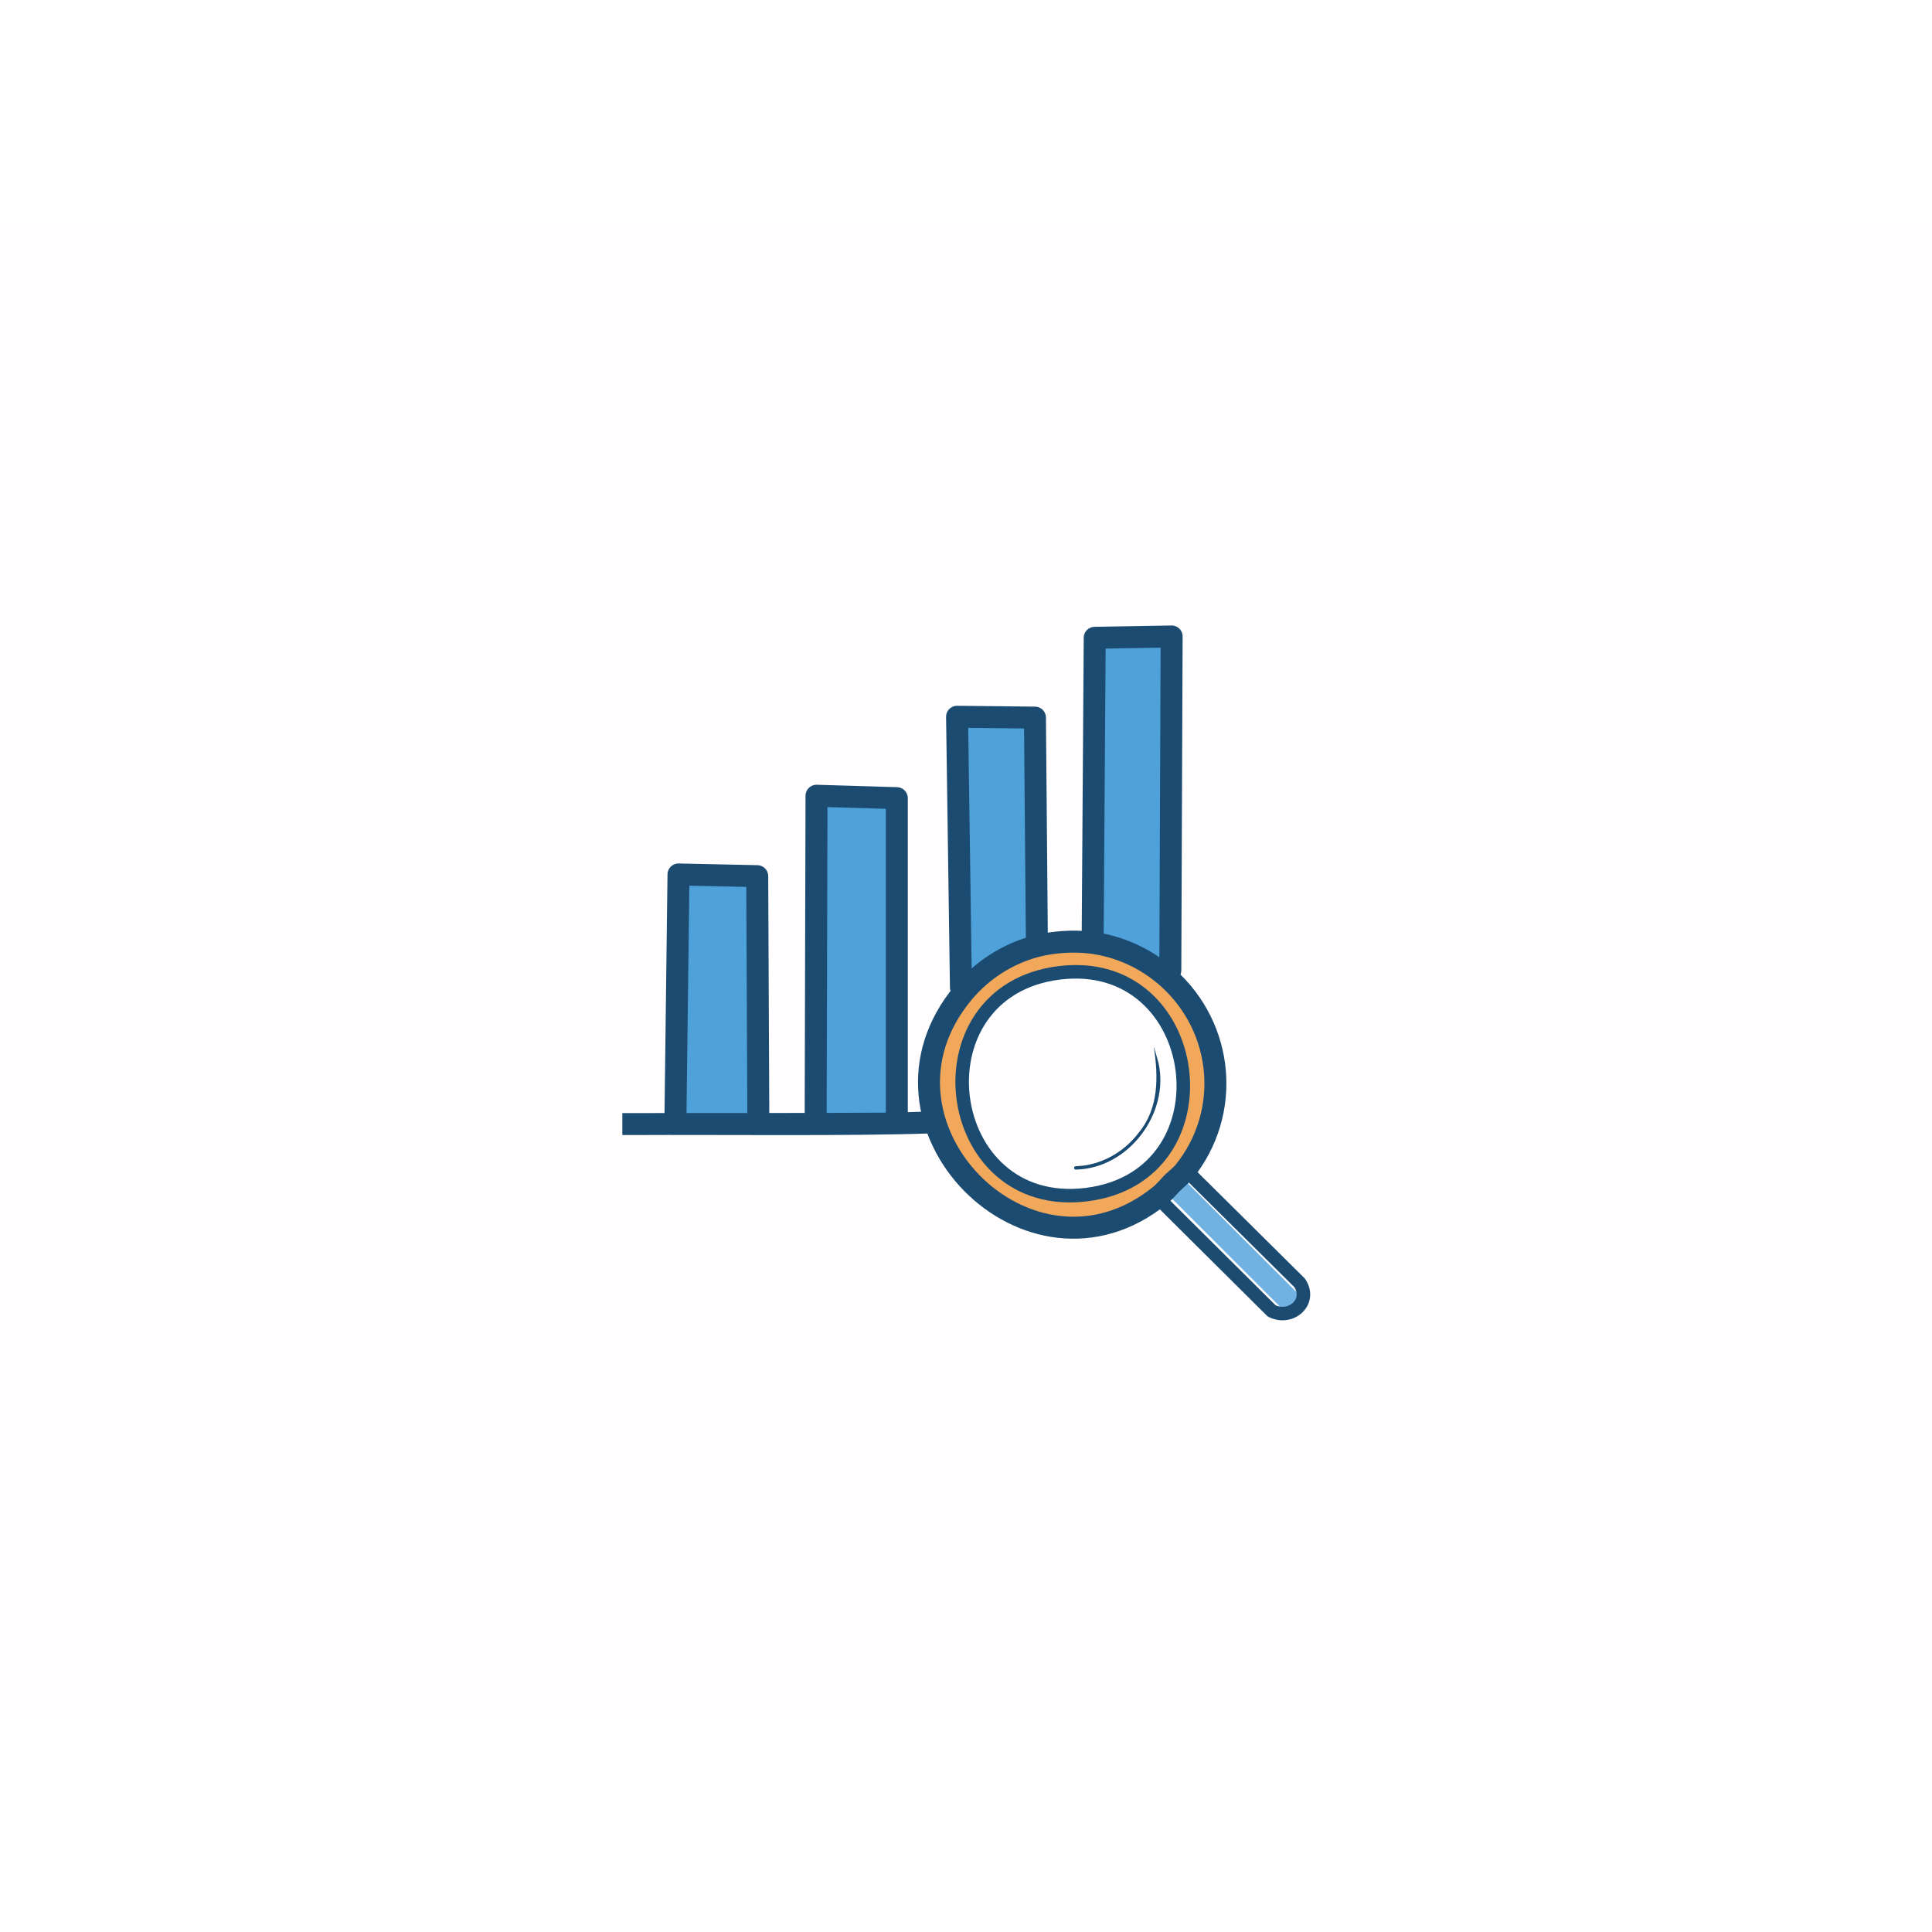
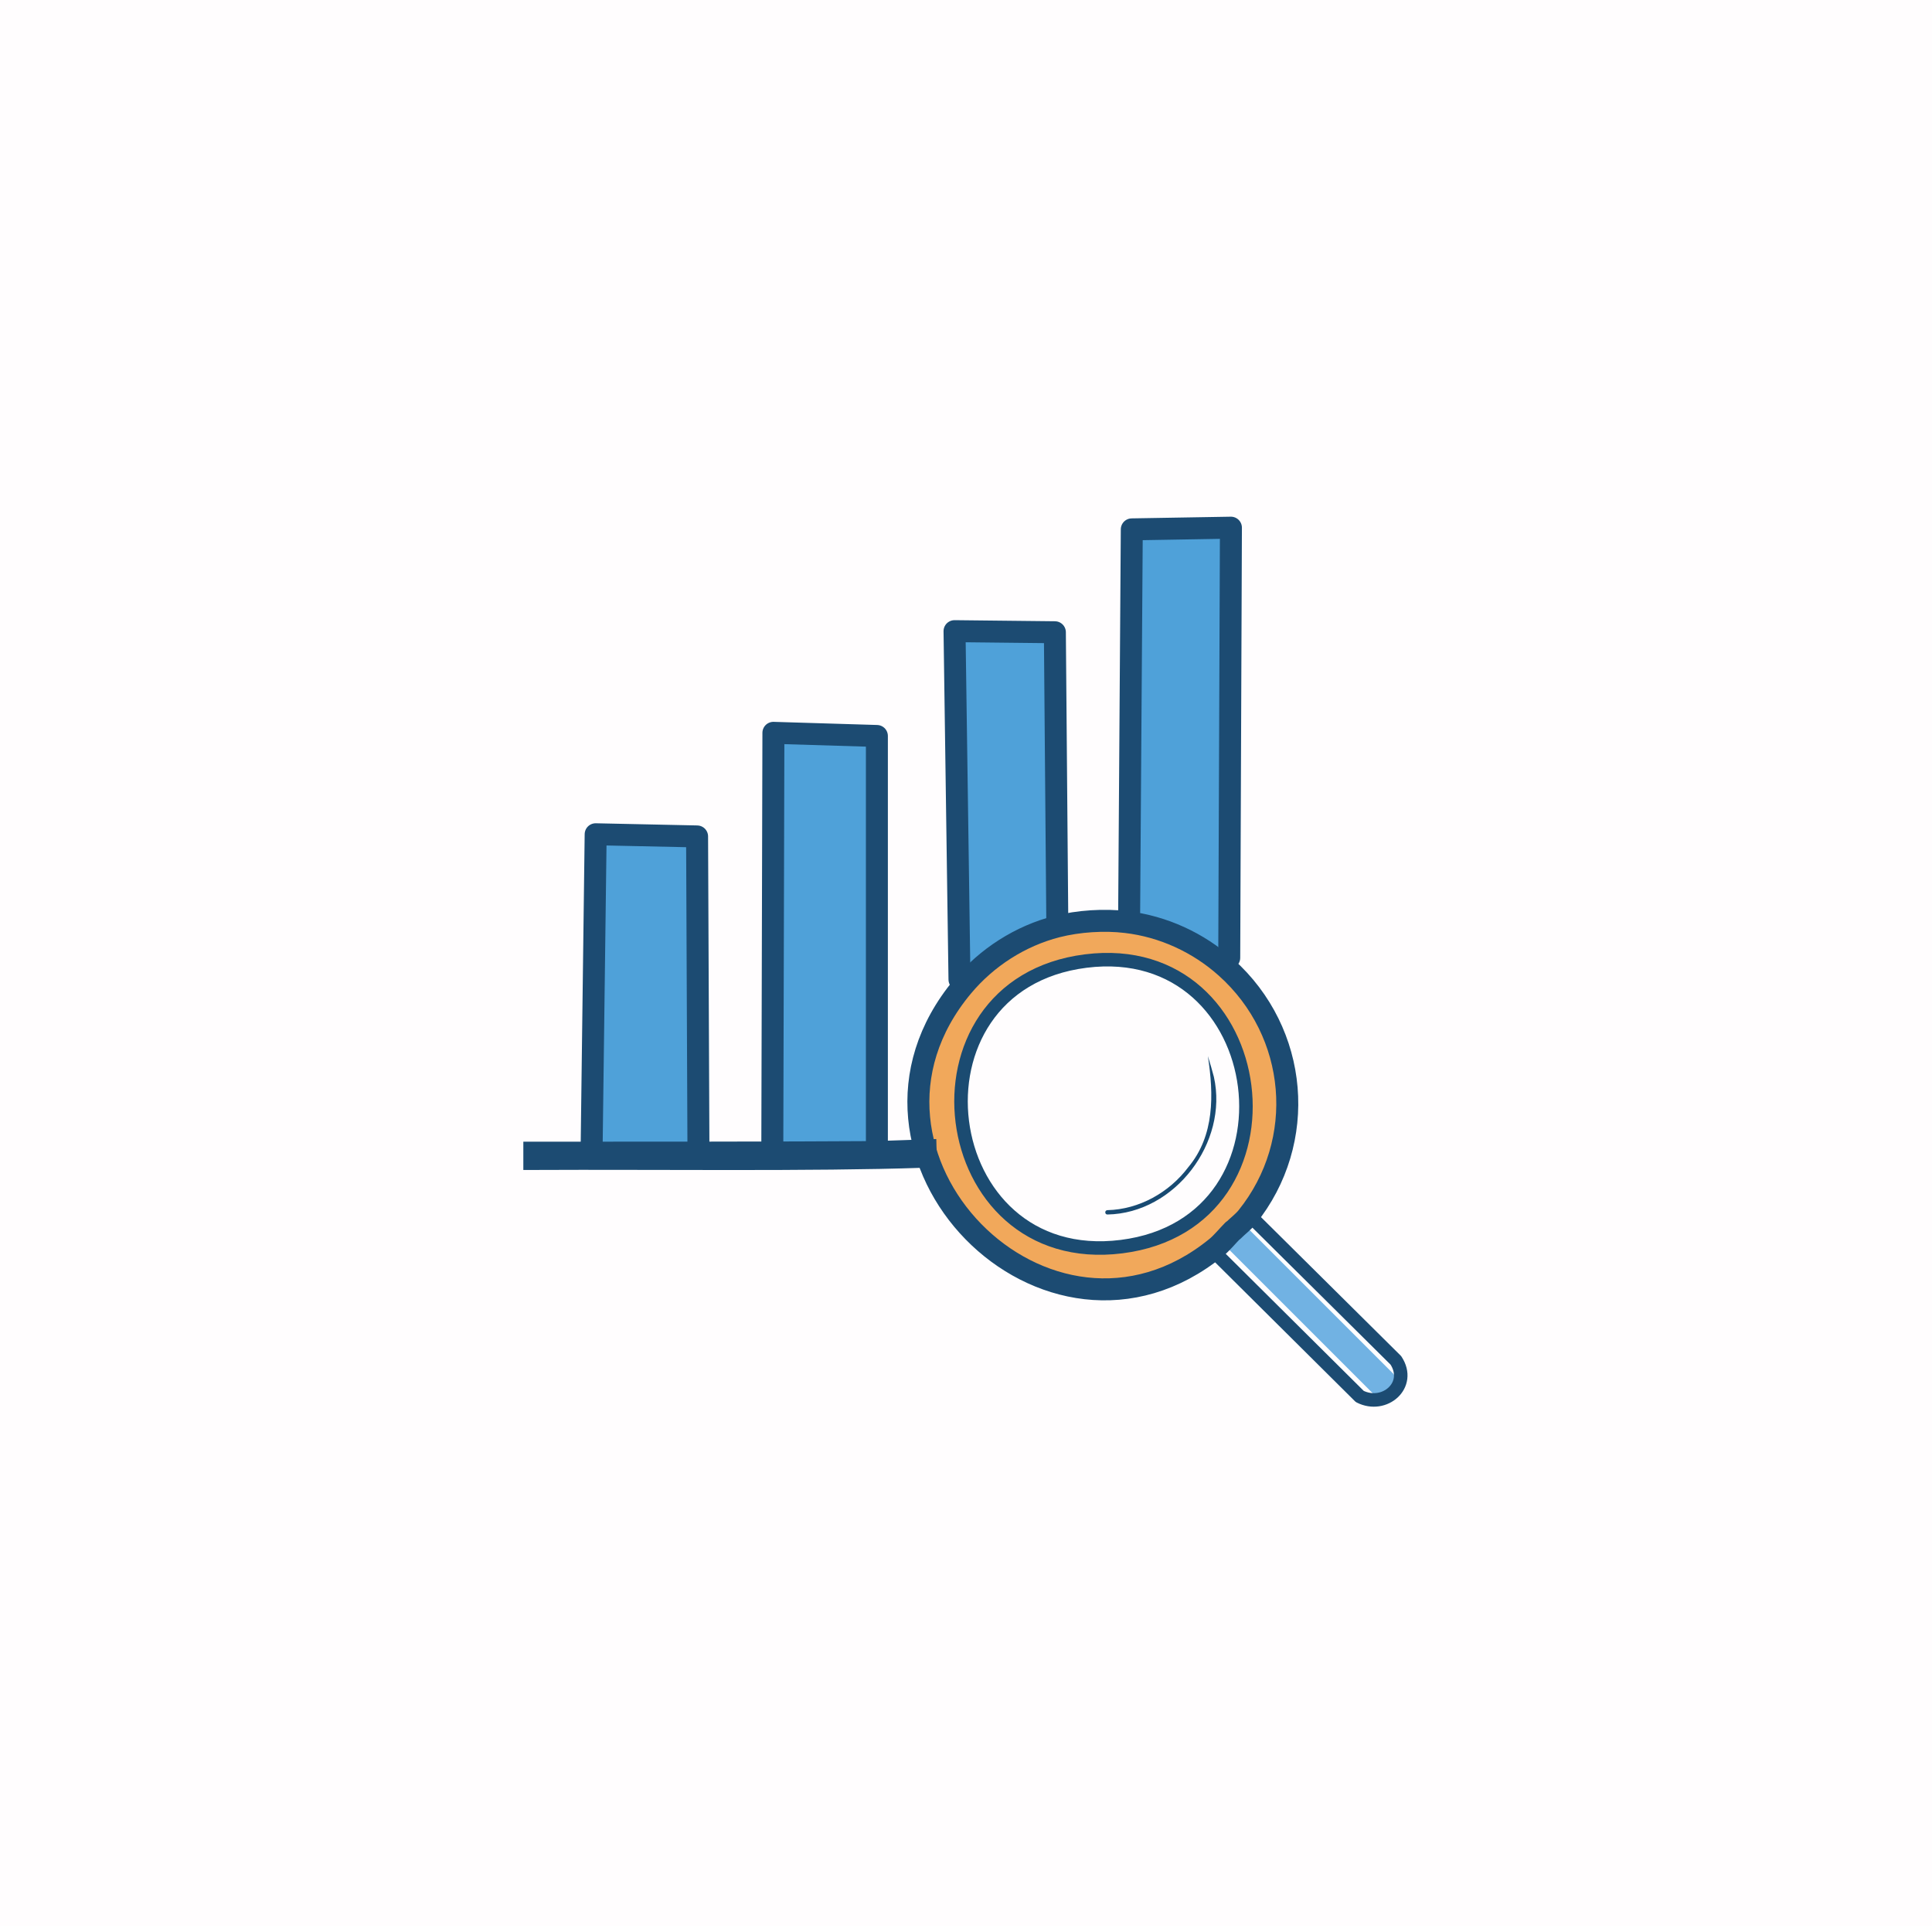
<svg xmlns="http://www.w3.org/2000/svg" id="Layer_1" version="1.1" viewBox="0 0 160 160">
  <defs>
    <style>
      .st0 {
        fill: #1c4b72;
      }

      .st1 {
        stroke: #1b4b71;
      }

      .st1, .st2, .st3 {
        stroke-linecap: round;
        stroke-linejoin: round;
      }

      .st1, .st4 {
        fill: #fffdfe;
      }

      .st1, .st3 {
        stroke-width: 1.12px;
      }

      .st2 {
        stroke-width: 1.82px;
      }

      .st2, .st3 {
        fill: none;
        stroke: #1c4b72;
      }

      .st5 {
        fill: #f1a85b;
      }

      .st6 {
        fill: #4fa1d9;
      }

      .st7 {
        fill: #184a72;
      }

      .st8 {
        fill: #71b2e3;
      }
    </style>
  </defs>
  <g id="Generative_Object">
    <g>
-       <rect class="st4" y="18.4" width="160" height="124.2" />
-       <path class="st6" d="M67.62,65.9l6.65.2v26.29l.04.66c-2.25.06-4.49.03-6.73.04l-.02-.7.07-26.49Z" />
-       <path class="st6" d="M96.71,80.97c-1.78-1.6-4.04-2.63-6.43-2.92l.21-.35.17-24.89,6.37-.11-.11,27.65-.21.61Z" />
-       <path class="st6" d="M56.19,72.42l6.52.14.08,19.83.03.7c-2.29,0-4.57,0-6.86,0l-.02-.7.25-19.97Z" />
-       <path class="st6" d="M85.84,78.35c-2.37.61-4.52,1.99-6.08,3.86l-.18-.45-.32-22.4,6.45.07.17,18.55-.03.36Z" />
+       <rect class="st4" x="-23.06" y="-.5" width="206.12" height="160" />
+       <path class="st6" d="M64.05,60.69l8.57.26v33.87l.05.85c-2.9.08-5.78.04-8.67.05l-.03-.9.09-34.13h-.01Z" />
+       <path class="st6" d="M101.53,80.11c-2.29-2.06-5.2-3.39-8.28-3.76l.27-.45.22-32.06,8.21-.14-.14,35.62-.27.79h0Z" />
+       <path class="st6" d="M49.33,69.09l8.4.18.1,25.55.04.9h-8.84l-.03-.9.32-25.73Z" />
+       <path class="st6" d="M87.52,76.73c-3.05.79-5.82,2.56-7.83,4.97l-.23-.58-.41-28.86,8.31.09.22,23.9-.04.46h-.01Z" />
      <g>
-         <path class="st5" d="M90.28,78.05c2.38.28,4.64,1.32,6.43,2.92,4.66,4.17,5.27,11.18,1.35,16.05l.16,2.12-.1-.1-2.04-.05c-10.83,8.8-25.35-5.94-16.31-16.78,1.56-1.87,3.71-3.25,6.08-3.86,1.38-.35,3.03-.46,4.44-.29Z" />
-         <path class="st1" d="M87.7,80.57c12.06-1.52,14.41,16.83,2.3,18.36s-14.42-16.83-2.3-18.36Z" />
+         <path class="st5" d="M93.24,76.34c3.07.36,5.98,1.7,8.28,3.76,6,5.37,6.79,14.4,1.74,20.68l.21,2.73-.13-.13-2.63-.06c-13.95,11.34-32.66-7.65-21.01-21.62,2.01-2.41,4.78-4.19,7.83-4.97,1.78-.45,3.9-.59,5.72-.37h-.01Z" />
+         <path class="st1" d="M89.92,79.59c15.54-1.96,18.56,21.68,2.96,23.65s-18.58-21.68-2.96-23.65Z" />
      </g>
    </g>
    <g>
-       <path class="st8" d="M98.47,98.1l8.96,8.96c.36.36.36.93,0,1.29-.36.36-.93.36-1.29,0l-8.96-8.96-.64-.64,1.29-1.29.64.64h0Z" />
-       <path class="st7" d="M95.94,88.02c.94,4.21-2.5,8.76-6.85,8.84-.18,0-.19-.27,0-.28,2.04-.05,3.98-1.14,5.2-2.76,1.7-2.03,1.64-4.68,1.26-7.14.13.41.29.95.39,1.34h0Z" />
-       <polyline class="st2" points="90.49 77.7 90.66 52.82 97.03 52.71 96.92 80.36" />
-       <path class="st3" d="M98.58,97.27l9.05,8.97c1.05,1.59-.74,3.13-2.32,2.32l-9.11-9.05" />
-       <path class="st2" d="M97.16,97.89c-.34.34-.73.82-1.08,1.1-10.83,8.8-25.35-5.94-16.31-16.78,1.56-1.87,3.71-3.25,6.08-3.86,1.38-.35,3.03-.46,4.44-.29,2.38.28,4.64,1.32,6.43,2.92,4.66,4.17,5.27,11.18,1.35,16.05-.25.31-.62.58-.9.87Z" />
-       <polyline class="st2" points="55.94 92.39 56.19 72.42 62.71 72.56 62.8 92.39" />
-       <path class="st0" d="M52.45,92.18c5.72,0,16.02,0,21.64-.04.62-.02,3.42-.11,4-.13,0,0,.05,1.82.05,1.82l-.91.03c-7.01.24-17.68.1-24.78.14,0,0-.91,0-.91,0v-1.82h.91Z" />
-       <polyline class="st2" points="67.55 92.39 67.62 65.9 74.27 66.1 74.27 92.39" />
-       <polyline class="st2" points="79.58 81.76 79.26 59.36 85.71 59.43 85.87 77.98" />
+       <path class="st8" d="M103.79,102.17l11.54,11.54c.46.46.46,1.2,0,1.66s-1.2.46-1.66,0l-11.54-11.54-.82-.82,1.66-1.66.82.82h0Z" />
+       <path class="st7" d="M100.53,89.19c1.21,5.42-3.22,11.29-8.82,11.39-.23,0-.24-.35,0-.36,2.63-.06,5.13-1.47,6.7-3.56,2.19-2.62,2.11-6.03,1.62-9.2.17.53.37,1.22.5,1.73h0Z" />
+       <polyline class="st2" points="93.51 75.89 93.73 43.84 101.94 43.7 101.8 79.32" />
+       <path class="st3" d="M103.94,101.1l11.66,11.56c1.35,2.05-.95,4.03-2.99,2.99l-11.74-11.66" />
+       <path class="st2" d="M102.11,101.9c-.44.44-.94,1.06-1.39,1.42-13.95,11.34-32.66-7.65-21.01-21.62,2.01-2.41,4.78-4.19,7.83-4.97,1.78-.45,3.9-.59,5.72-.37,3.07.36,5.98,1.7,8.28,3.76,6,5.37,6.79,14.4,1.74,20.68-.32.4-.8.75-1.16,1.12h-.01Z" />
+       <polyline class="st2" points="49 94.82 49.33 69.09 57.73 69.27 57.84 94.82" />
+       <path class="st0" d="M44.51,94.55c7.37,0,20.64,0,27.88-.05.8-.03,4.41-.14,5.15-.17l.06,2.34-1.17.04c-9.03.31-22.78.13-31.92.18h-1.17v-2.34h1.17Z" />
+       <polyline class="st2" points="63.96 94.82 64.05 60.69 72.62 60.95 72.62 94.82" />
+       <polyline class="st2" points="79.46 81.12 79.05 52.27 87.36 52.36 87.56 76.25" />
    </g>
  </g>
</svg>
